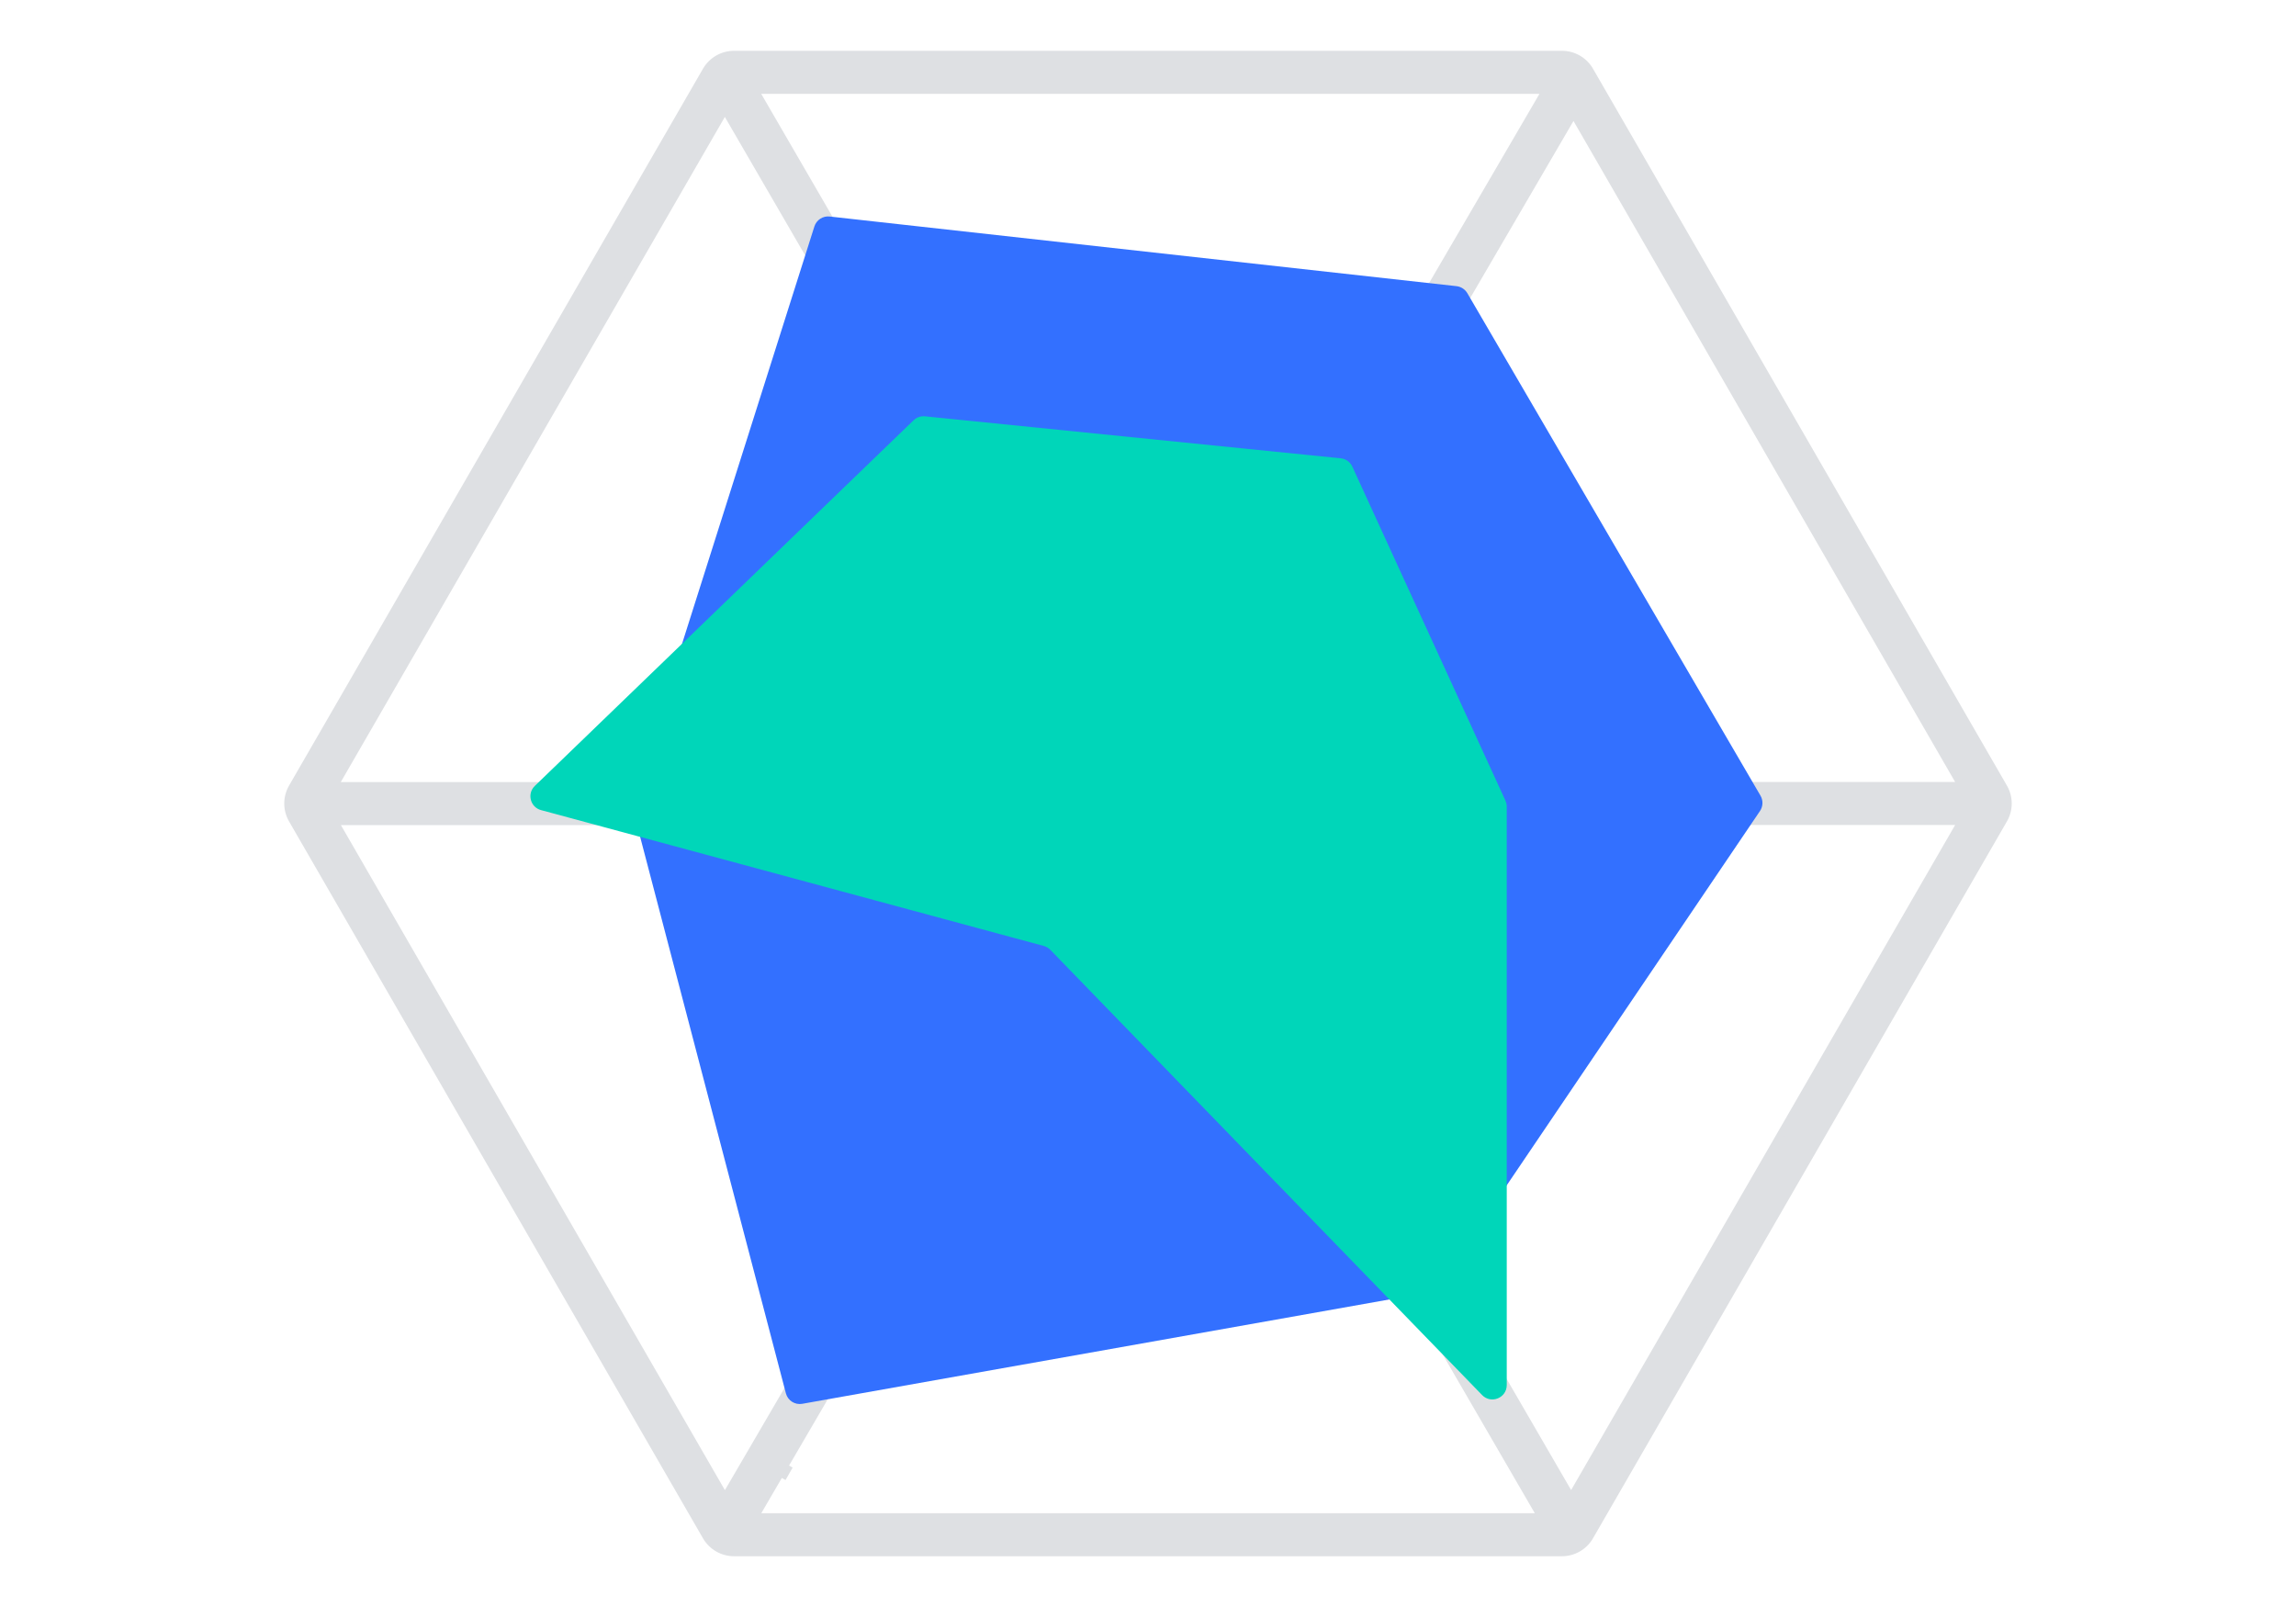
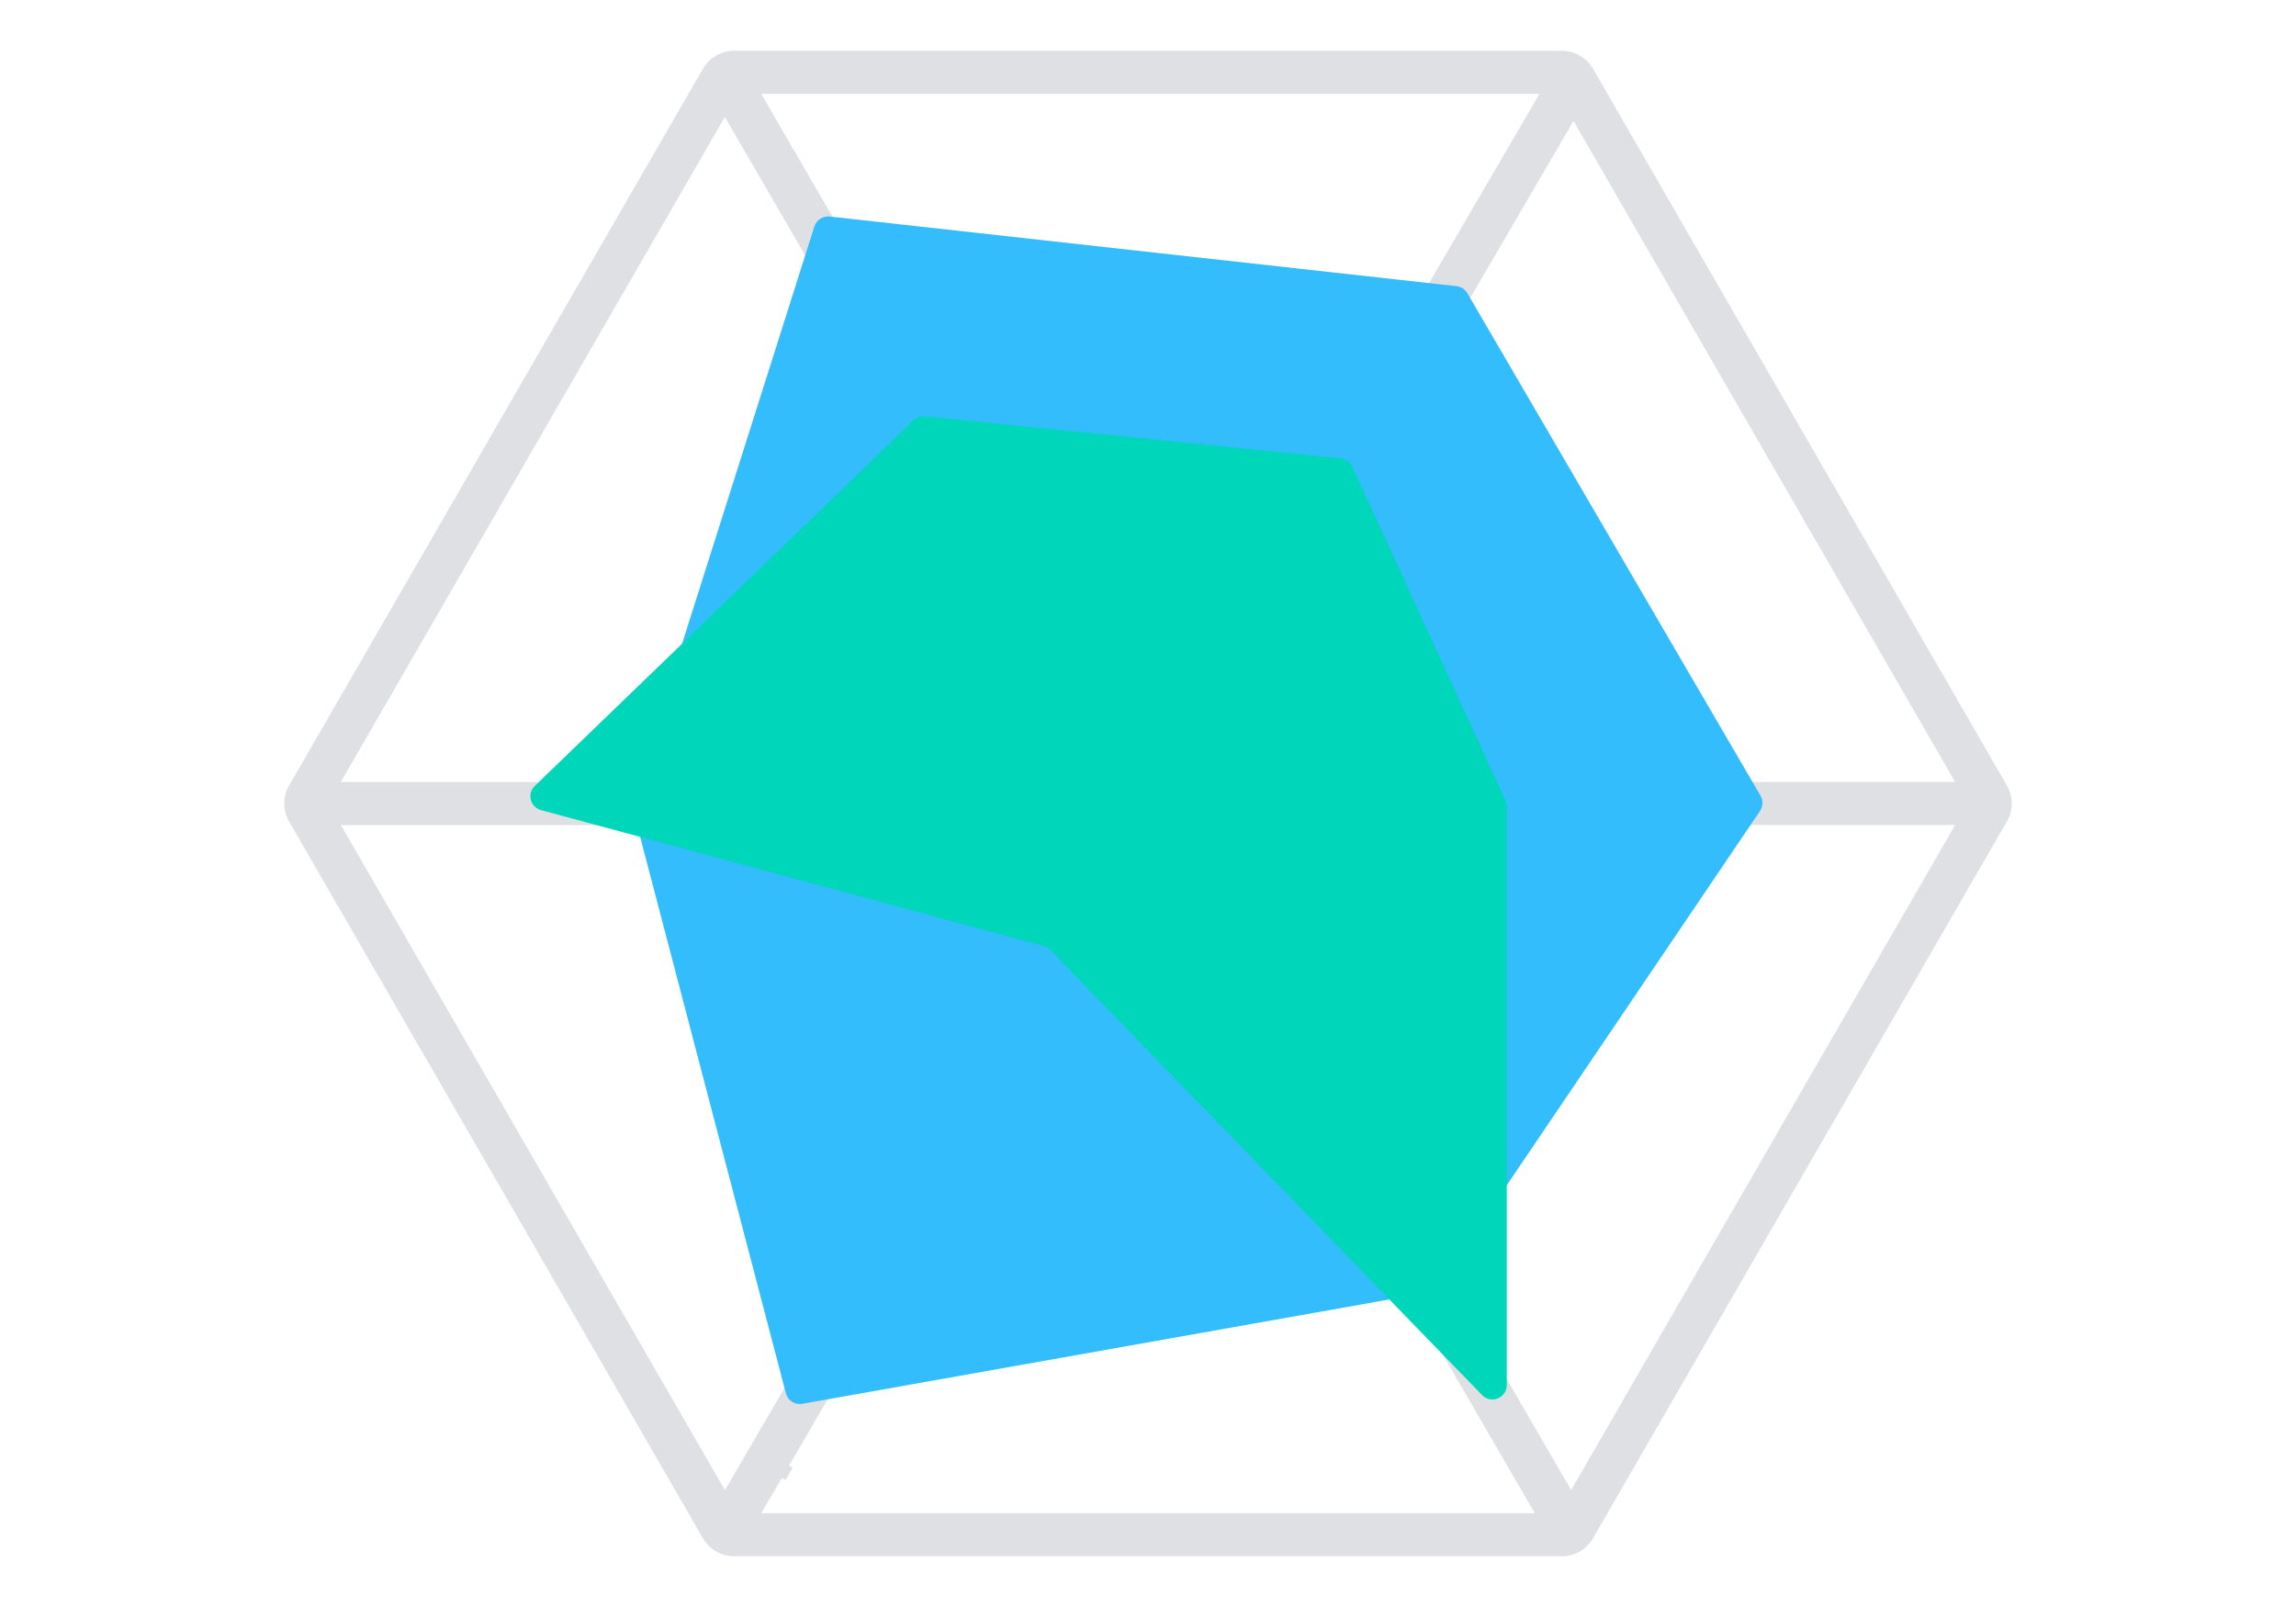
<svg xmlns="http://www.w3.org/2000/svg" width="80" height="56" viewBox="0 0 80 56" fill="none">
  <path fill-rule="evenodd" clip-rule="evenodd" d="M25.577 2.27C25.309 2.27 25.061 2.412 24.927 2.645L10.505 27.625C10.371 27.857 10.371 28.143 10.505 28.375L24.927 53.356C25.061 53.588 25.309 53.731 25.577 53.731H54.422C54.69 53.731 54.938 53.588 55.072 53.356L69.494 28.375C69.628 28.143 69.628 27.857 69.494 27.625L55.072 2.645C54.938 2.412 54.69 2.27 54.422 2.27H25.577ZM24.494 2.395C24.718 2.008 25.13 1.77 25.577 1.77H54.422C54.869 1.77 55.282 2.008 55.505 2.395L69.927 27.375C70.151 27.762 70.151 28.238 69.927 28.625L55.505 53.606C55.282 53.993 54.869 54.231 54.422 54.231H25.577C25.13 54.231 24.718 53.993 24.494 53.606L10.072 28.625C9.848 28.238 9.848 27.762 10.072 27.375L24.494 2.395ZM25.655 2.77H54.511L40.042 27.575L25.655 2.77ZM26.523 3.27L40.043 26.58L53.64 3.27H26.523ZM25.255 3.077L39.566 27.751L11.008 27.754L25.255 3.077ZM54.827 3.22L68.988 27.748L40.518 27.751L54.827 3.22ZM25.256 4.075L11.874 27.253L38.698 27.251L25.256 4.075ZM41.388 27.251L68.122 27.248L54.825 4.216L41.388 27.251ZM68.99 28.248L54.744 52.923L40.434 28.251L68.99 28.248ZM41.302 28.751L54.743 51.925L68.124 28.748L41.302 28.751ZM39.647 28.251L25.255 52.924L11.012 28.254L39.647 28.251ZM11.878 28.753L25.258 51.928L38.777 28.751L11.878 28.753ZM40.041 28.569L54.345 53.231H25.655L26.935 51.038L27.058 50.822L27.06 50.823L40.041 28.569ZM27.242 51.503L27.37 51.576L27.619 51.142L27.494 51.071L40.039 29.564L53.477 52.731H26.526L27.242 51.503Z" fill="#DEE0E3" />
  <path fill-rule="evenodd" clip-rule="evenodd" d="M10.288 27.5C10.11 27.81 10.11 28.191 10.288 28.5L24.711 53.481C24.89 53.791 25.22 53.981 25.577 53.981H54.422C54.779 53.981 55.11 53.791 55.288 53.481L69.711 28.5C69.89 28.191 69.89 27.81 69.711 27.5L55.288 2.52C55.11 2.21 54.779 2.02 54.422 2.02H25.577C25.22 2.02 24.89 2.21 24.711 2.52L10.288 27.5ZM11.441 27.503L39.132 27.501L25.256 3.576L11.441 27.503ZM39.212 28.501L11.445 28.503L25.256 52.426L39.212 28.501ZM40.868 28.501L68.557 28.498L54.744 52.424L40.868 28.501ZM68.555 27.498L40.953 27.501L54.826 3.718L68.555 27.498ZM53.911 52.981H26.09L40.04 29.066L53.911 52.981ZM26.089 3.02H54.075L40.042 27.077L26.089 3.02Z" fill="#DEE0E3" />
-   <path d="M61.324 28.261C61.431 28.101 61.438 27.894 61.342 27.728L51.127 10.217C51.047 10.081 50.907 9.99 50.75 9.972L28.908 7.545C28.671 7.519 28.448 7.664 28.376 7.891L22.044 27.862C22.015 27.952 22.013 28.049 22.037 28.14L27.383 48.554C27.449 48.806 27.698 48.965 27.954 48.919L49.792 45.037C49.925 45.013 50.043 44.937 50.118 44.825L61.324 28.261Z" fill="#3370FF" />
+   <path d="M61.324 28.261C61.431 28.101 61.438 27.894 61.342 27.728L51.127 10.217C51.047 10.081 50.907 9.99 50.75 9.972L28.908 7.545C28.671 7.519 28.448 7.664 28.376 7.891L22.044 27.862C22.015 27.952 22.013 28.049 22.037 28.14L27.383 48.554C27.449 48.806 27.698 48.965 27.954 48.919L49.792 45.037C49.925 45.013 50.043 44.937 50.118 44.825L61.324 28.261Z" fill="#33BDFC" />
  <path d="M18.634 27.388C18.355 27.657 18.476 28.129 18.851 28.23L36.367 32.964C36.454 32.988 36.533 33.034 36.596 33.099L51.641 48.614C51.954 48.937 52.5 48.715 52.5 48.266V28.109C52.5 28.037 52.484 27.966 52.455 27.901L47.119 16.26C47.045 16.099 46.892 15.989 46.715 15.971L32.231 14.508C32.084 14.493 31.939 14.543 31.833 14.645L18.634 27.388Z" fill="#00D6B9" />
</svg>
